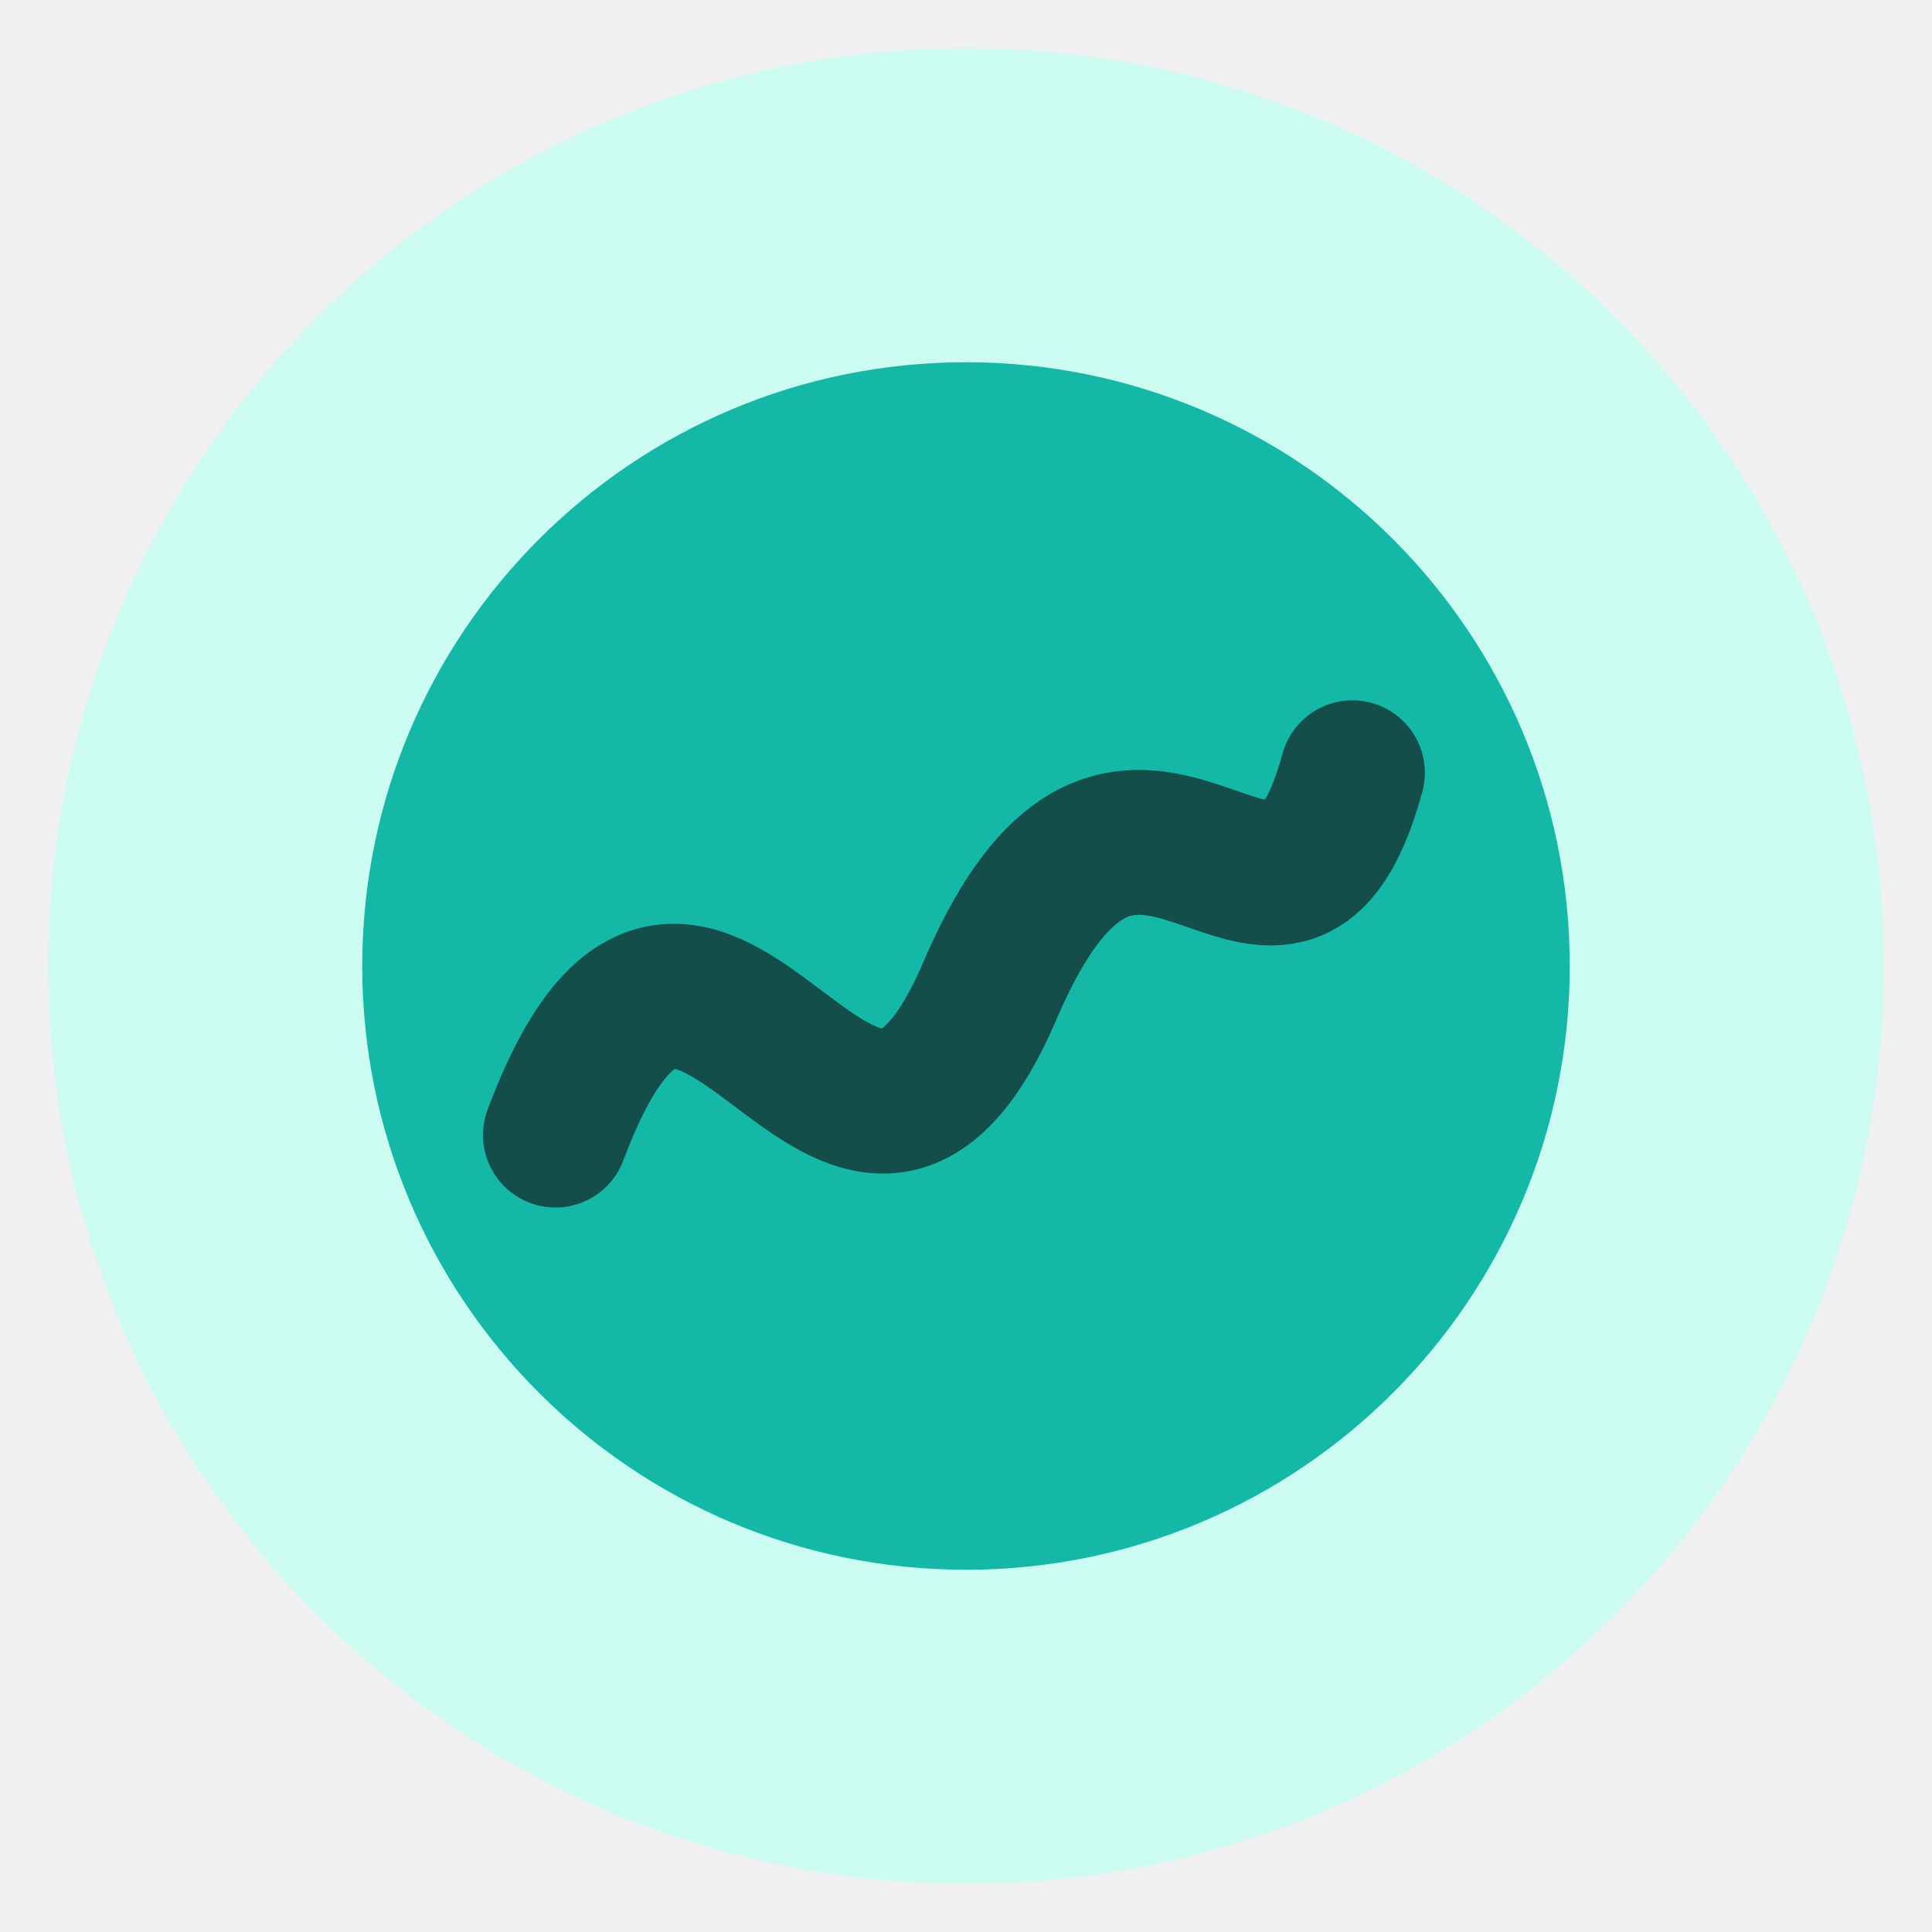
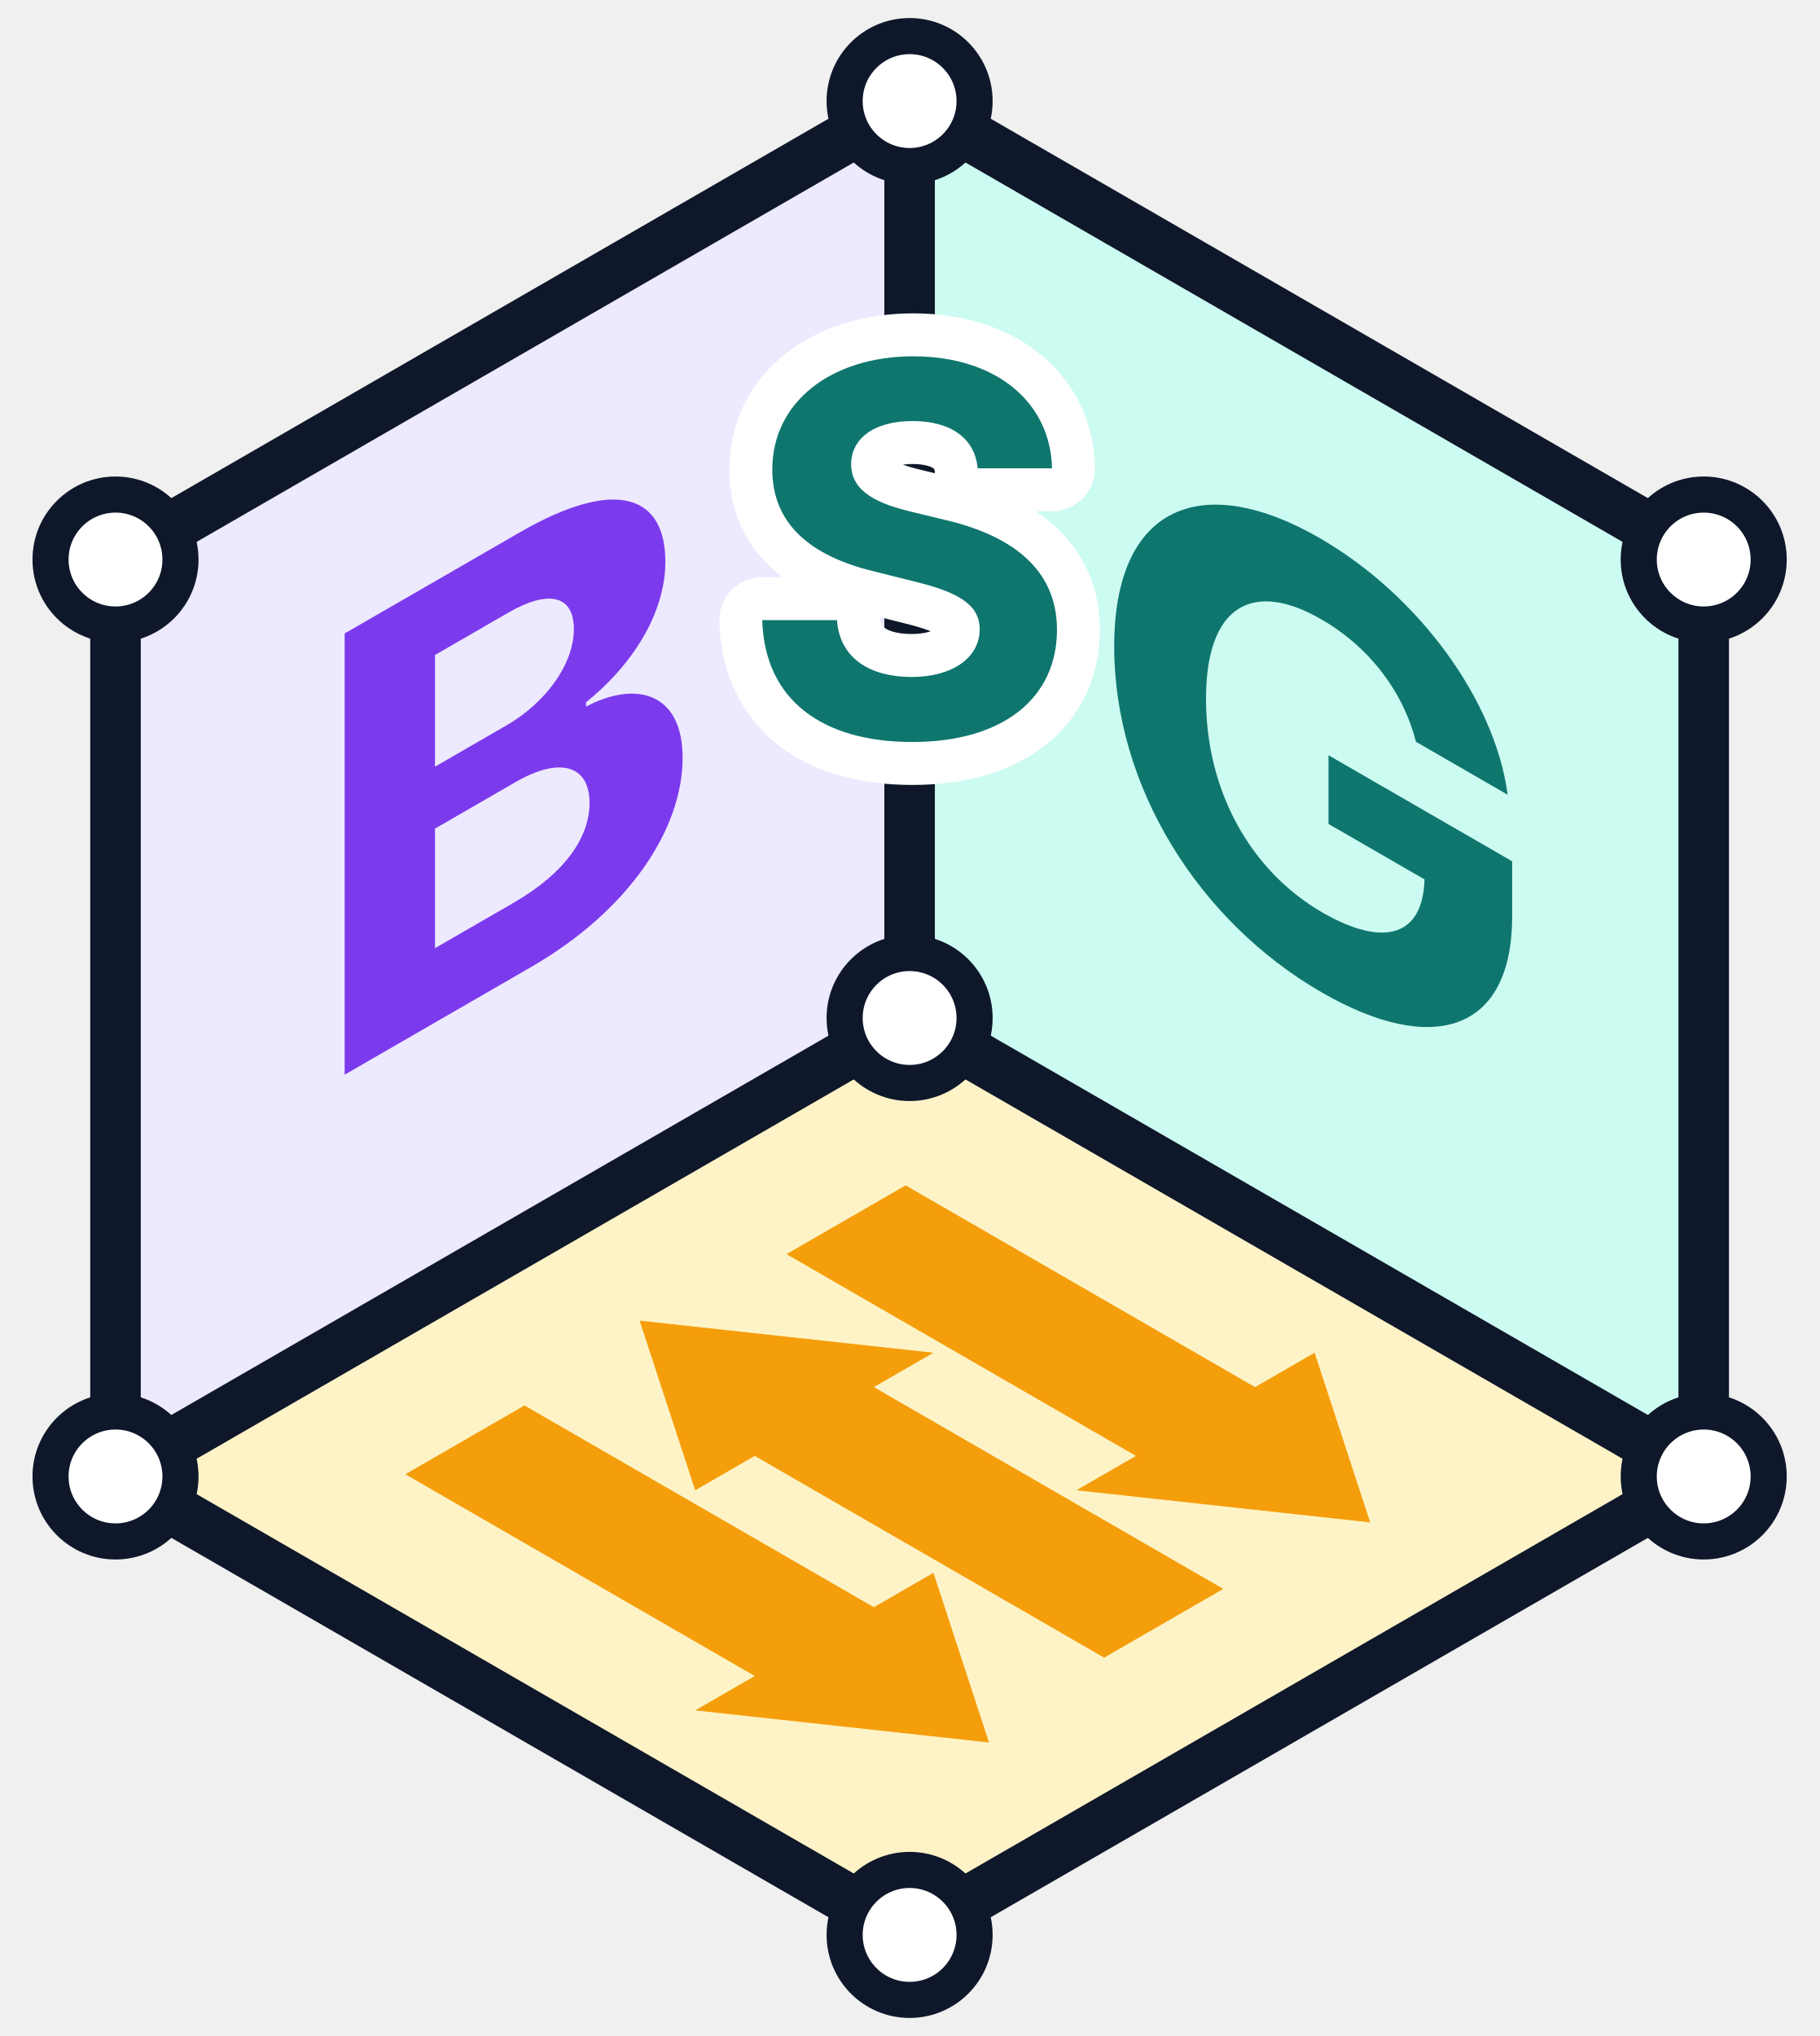
- <svg xmlns="http://www.w3.org/2000/svg" viewBox="0 0 40 40">
-   <circle cx="20" cy="20" r="19" fill="#ccfbf1" />
-   <circle cx="20" cy="20" r="12.5" fill="#14b8a6" />
-   <path d="M11.5 23.5c3-8 6 4 9-3s6 1 7.5-4.5" fill="none" stroke="#134e4a" stroke-width="3" stroke-linecap="round" />
+ <svg xmlns="http://www.w3.org/2000/svg" viewBox="-6 -6 252 282">
+   <polygon points="120.0,8.0 120.0,135.0 10.0,198.5 10.0,71.5" fill="#ede9fe" />
+   <polygon points="120.0,8.0 230.0,71.5 230.0,198.5 120.0,135.0" fill="#ccfbf1" />
+   <polygon points="120.0,135.0 230.0,198.5 120.0,262.0 10.0,198.5" fill="#fef3c7" />
+   <polygon points="120.0,8.0 230.0,71.5 230.0,198.5 120.0,262.0 10.0,198.5 10.0,71.5" fill="none" stroke="#0f172a" stroke-width="7" stroke-linejoin="round" />
+   <path d="M120,135 L120,8 M120,135 L10,198.491 M120,135 L230,198.491" stroke="#0f172a" stroke-width="7" stroke-linecap="round" />
+   <text font-family="Space Grotesk, Inter, Helvetica, Arial, sans-serif" font-weight="700" font-size="84" fill="#7c3aed" text-anchor="middle" transform="translate(64,130) skewY(-30)">B</text>
+   <text font-family="Space Grotesk, Inter, Helvetica, Arial, sans-serif" font-weight="700" font-size="84" fill="#0f766e" text-anchor="middle" transform="translate(176,130) skewY(30)">G</text>
+   <text font-family="Space Grotesk, Inter, Helvetica, Arial, sans-serif" font-weight="700" font-size="84" fill="#0f766e" text-anchor="middle" transform="translate(120,96) scale(0.85)" stroke="white" stroke-width="14" paint-order="stroke" stroke-linejoin="round">S</text>
+   <g transform="matrix(110,63.51,-110,63.51,120,135)">
+     <polygon points="0.180,0.185 0.620,0.185 0.620,0.110 0.840,0.260 0.620,0.410 0.620,0.335 0.180,0.335" fill="#f59e0b" />
+     <polygon points="0.820,0.425 0.380,0.425 0.380,0.350 0.160,0.500 0.380,0.650 0.380,0.575 0.820,0.575" fill="#f59e0b" />
+     <polygon points="0.180,0.665 0.620,0.665 0.620,0.590 0.840,0.740 0.620,0.890 0.620,0.815 0.180,0.815" fill="#f59e0b" />
+   </g>
+   <circle cx="120.0" cy="8.0" r="9" fill="#ffffff" stroke="#0f172a" stroke-width="5" />
+   <circle cx="230.0" cy="71.5" r="9" fill="#ffffff" stroke="#0f172a" stroke-width="5" />
+   <circle cx="230.0" cy="198.5" r="9" fill="#ffffff" stroke="#0f172a" stroke-width="5" />
+   <circle cx="120.0" cy="262.0" r="9" fill="#ffffff" stroke="#0f172a" stroke-width="5" />
+   <circle cx="10.0" cy="198.5" r="9" fill="#ffffff" stroke="#0f172a" stroke-width="5" />
+   <circle cx="10.0" cy="71.5" r="9" fill="#ffffff" stroke="#0f172a" stroke-width="5" />
+   <circle cx="120.0" cy="135.0" r="9" fill="#ffffff" stroke="#0f172a" stroke-width="5" />
</svg>
